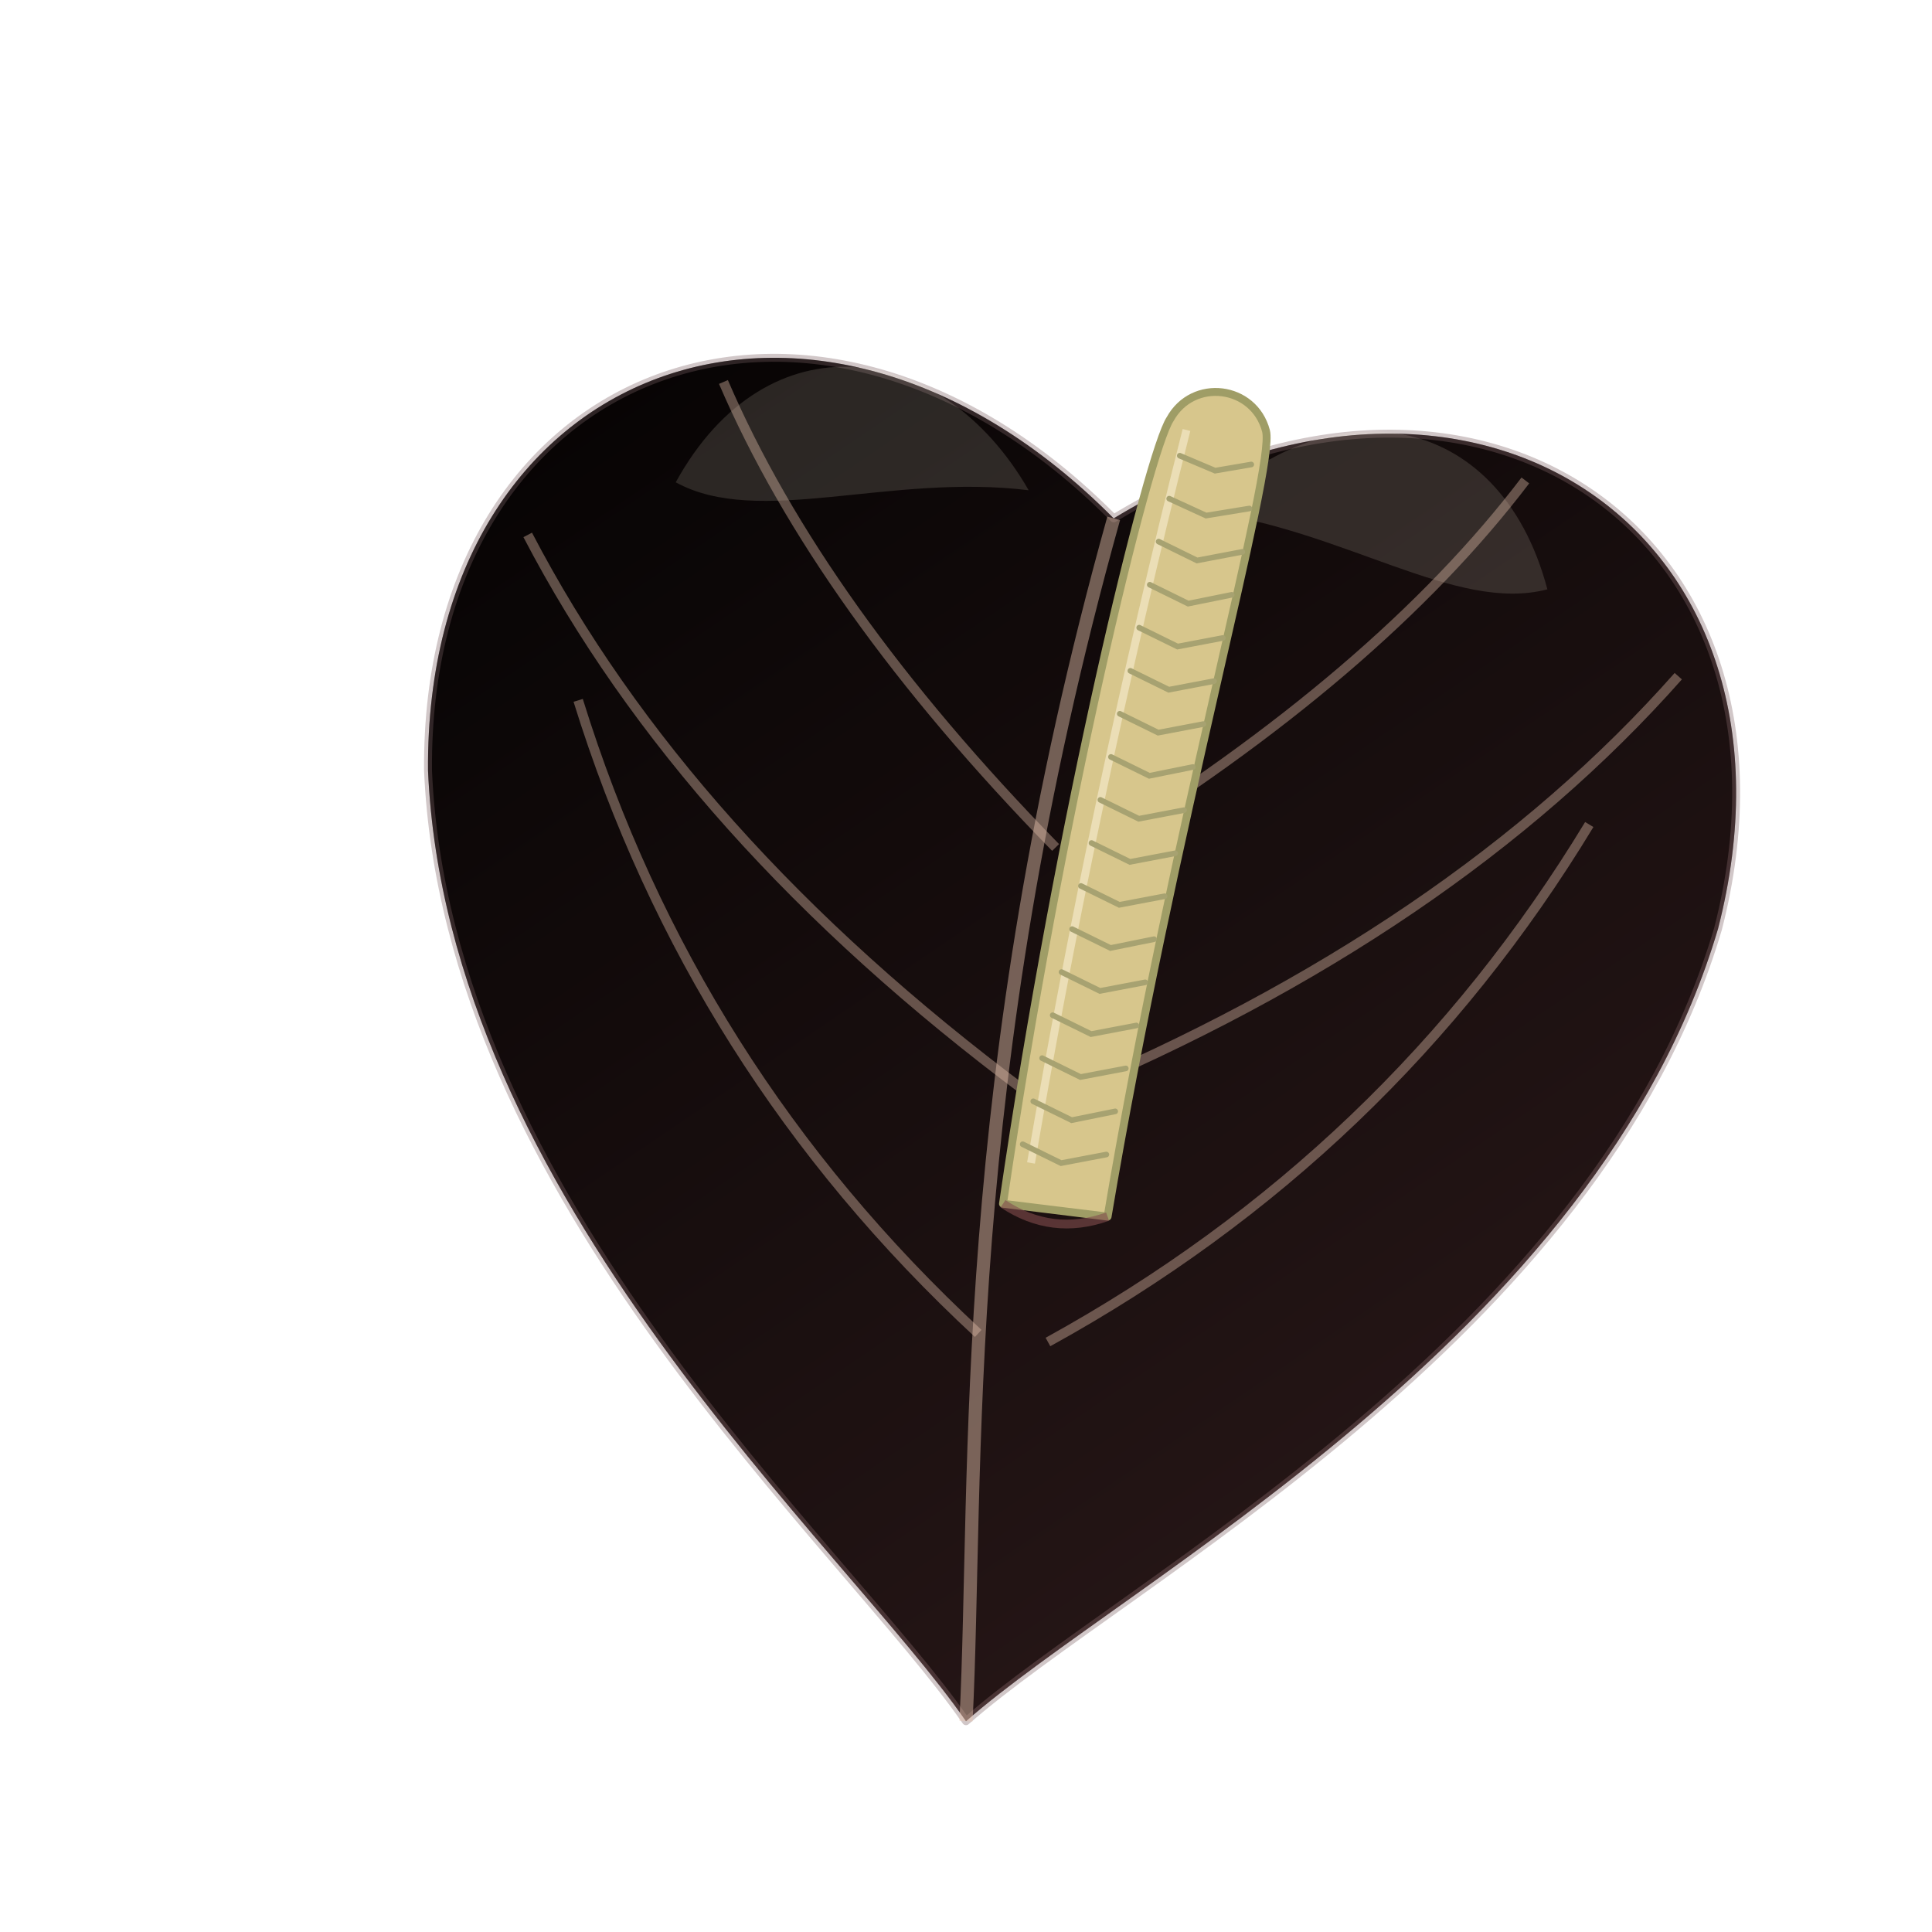
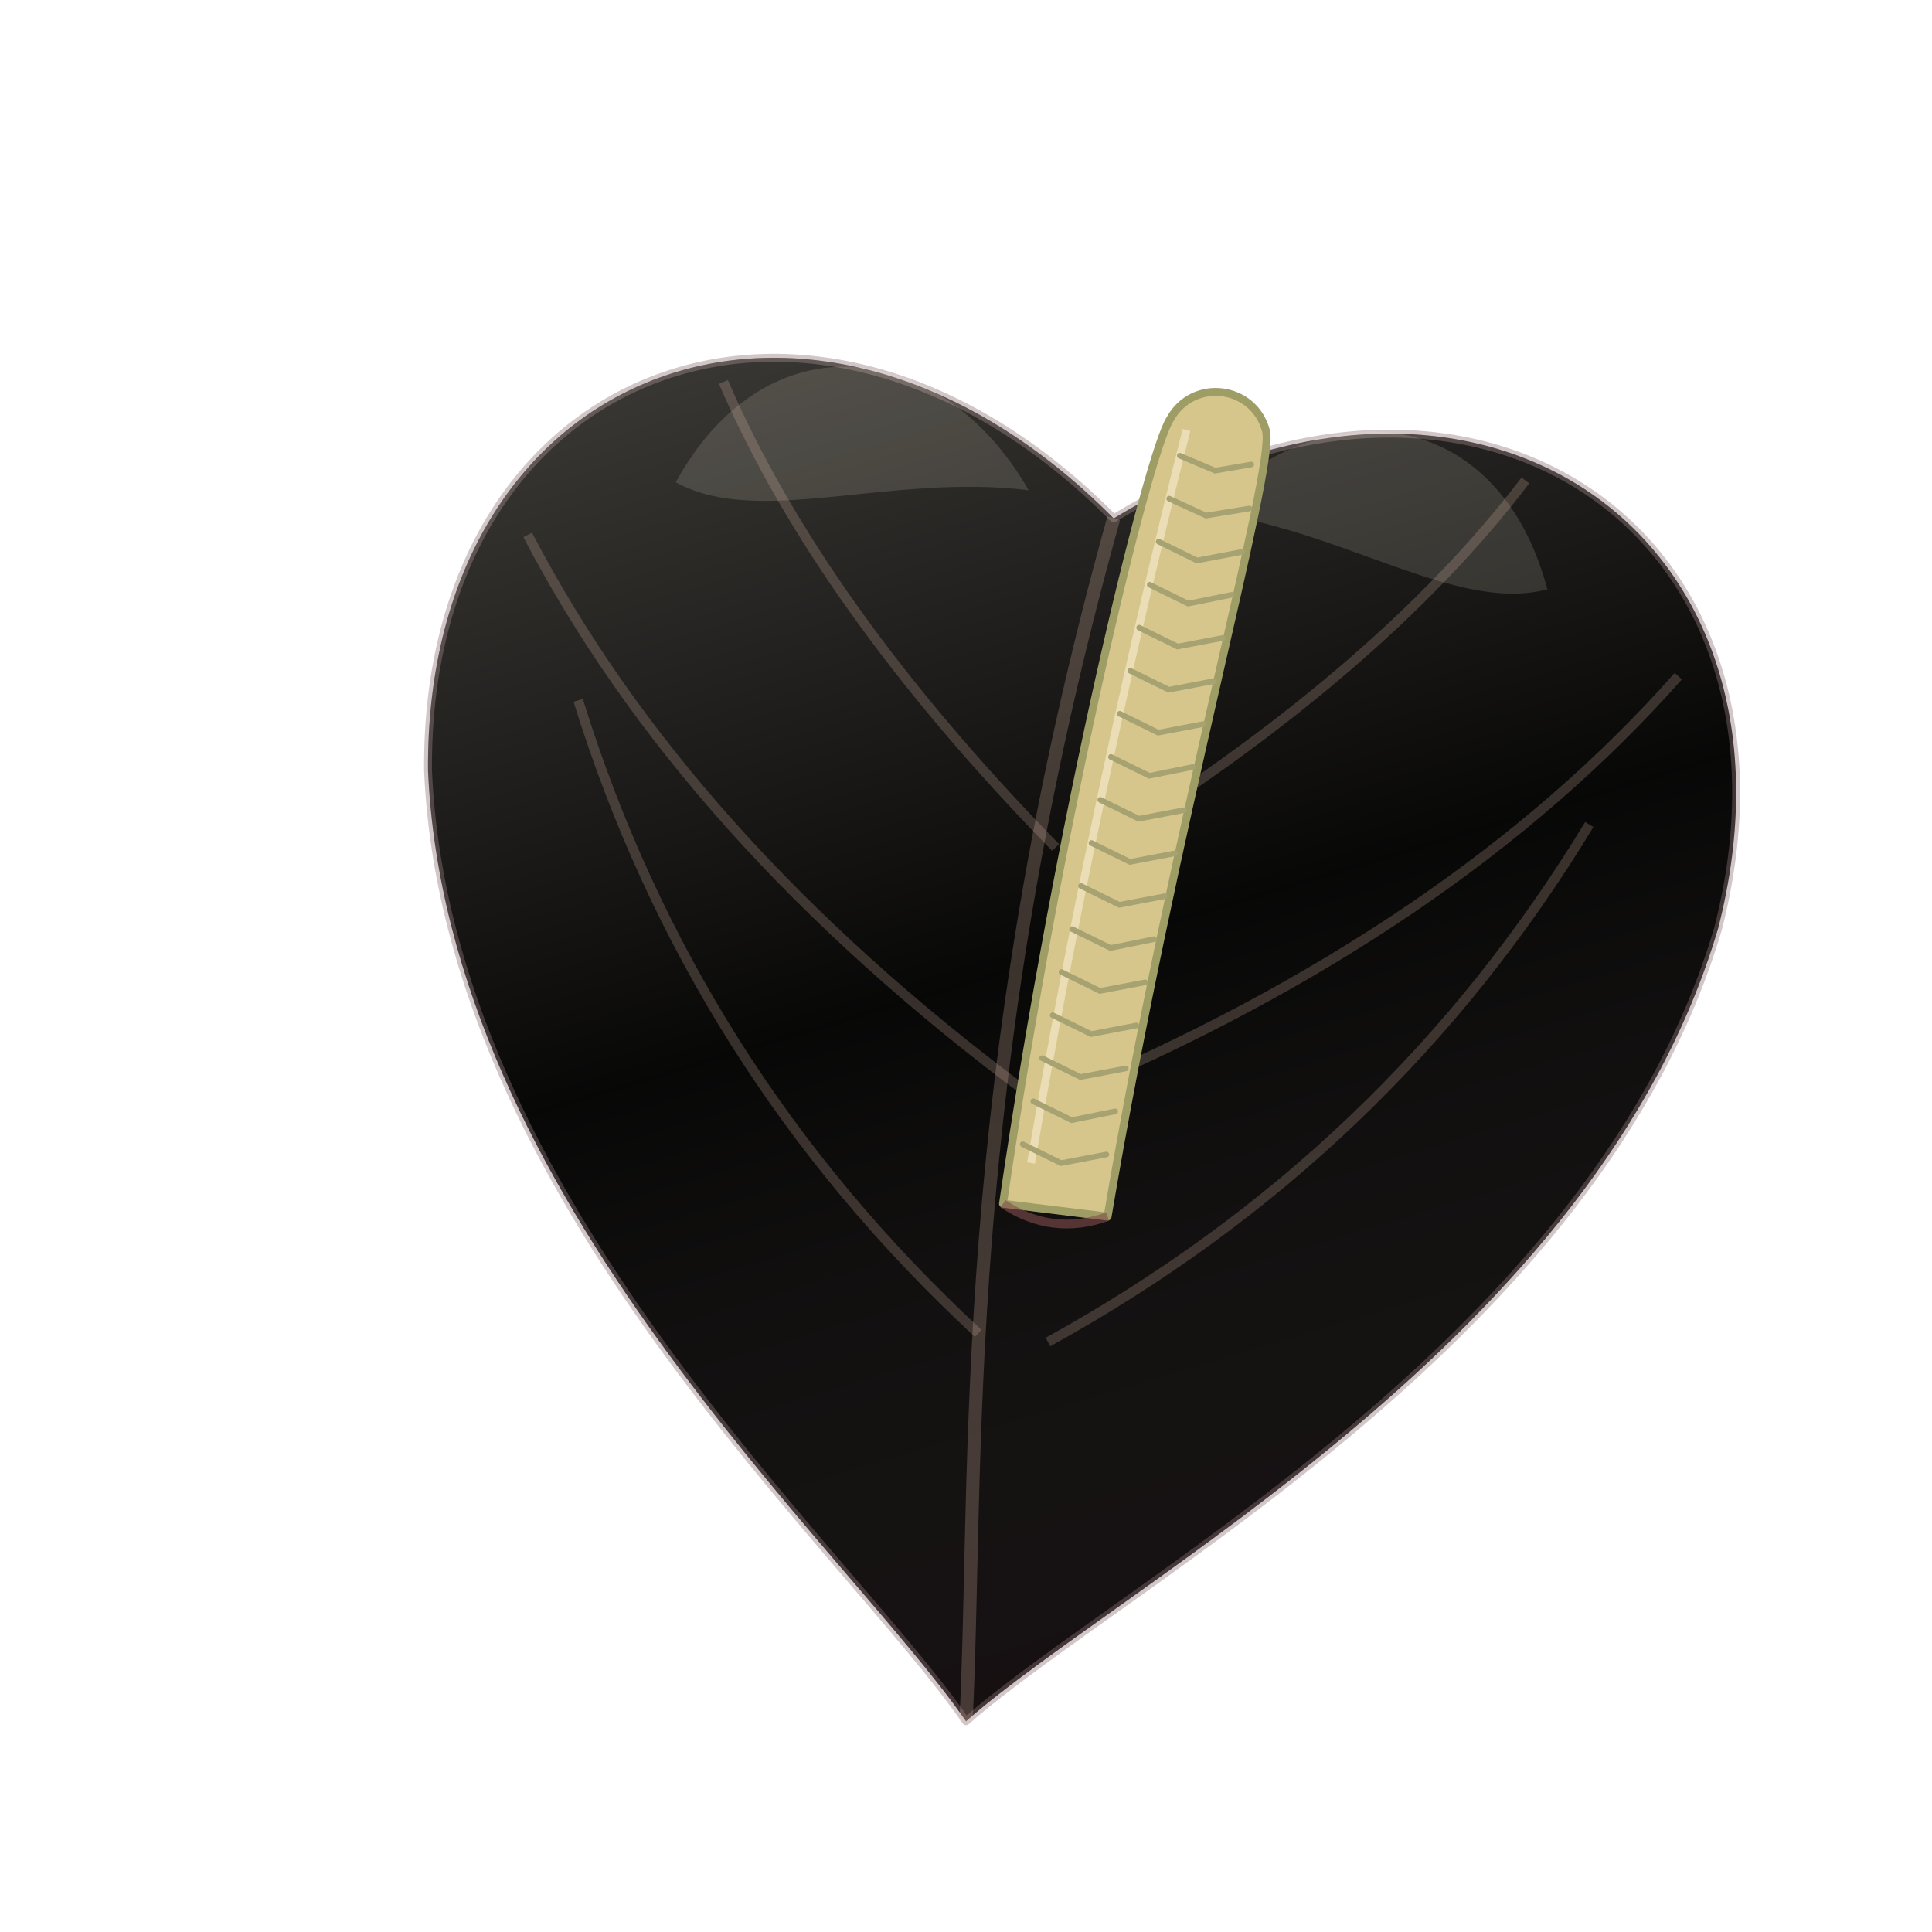
<svg xmlns="http://www.w3.org/2000/svg" width="110" height="110" viewBox="0 0 110 110">
  <defs>
    <linearGradient id="anthurium-fold" gradientUnits="userSpaceOnUse" x1="15" y1="10" x2="85" y2="90">
      <stop offset="0" stop-color="__COLOR__" />
      <stop offset="1" stop-color="#824c4d" />
    </linearGradient>
+     <linearGradient id="anthurium-plane" x1=".15" y1="0" x2=".6" y2="1">
+       <stop stop-color="#fff5e5" stop-opacity=".23" />
+       <stop offset=".48" stop-color="#fff5e5" stop-opacity=".03" />
+       <stop offset="1" stop-color="#76515c" stop-opacity=".18" />
+     </linearGradient>
  </defs>
  <g transform="rotate(7 55 98)">
    <path d="M55 98 C47 89 22 72 18 48 C15 25 36 14 55 29 C74 14 95 25 92 48 C88 72 63 89 55 98 Z" fill="__COLOR__" stroke="#8c7577" stroke-opacity=".4" stroke-width=".45" stroke-linejoin="round" />
-     <path d="M55 98 C47 89 22 72 18 48 C15 25 36 14 55 29 C74 14 95 25 92 48 C88 72 63 89 55 98 Z" fill="url(#anthurium-fold)" opacity="0.32" />
+     <path d="M55 98 C47 89 22 72 18 48 C15 25 36 14 55 29 C74 14 95 25 92 48 C88 72 63 89 55 98 Z" fill="url(#anthurium-plane)" />
    <path d="M30 30 C34 20 44 20 50 28 C42 28 35 32 30 30 Z" fill="#fff5df" opacity="0.14" />
    <path d="M60 28 C66 20 76 20 80 30 C75 32 68 28 60 28 Z" fill="#fff5df" opacity="0.14" />
-     <path d="M55 98 C54 84 50 62 55 29" fill="none" stroke="#eac6b1" stroke-width="0.75" stroke-opacity=".45" />
-     <path d="M53 76 Q35 63 26 43 M54 62 Q33 50 22 34 M54 48 Q39 36 32 24" fill="none" stroke="#eac6b1" stroke-width="0.55" stroke-opacity=".38" />
-     <path d="M57 76 Q75 63 84 43 M56 62 Q77 50 88 34 M56 48 Q71 36 78 24" fill="none" stroke="#eac6b1" stroke-width="0.55" stroke-opacity=".38" />
+     <path d="M55 98 C54 84 50 62 55 29" fill="none" stroke="#eac6b1" stroke-width="0.75" stroke-opacity=".23" />
+     <path d="M53 76 Q35 63 26 43 M54 62 Q33 50 22 34 M54 48 Q39 36 32 24" fill="none" stroke="#eac6b1" stroke-width="0.55" stroke-opacity=".21" />
+     <path d="M57 76 Q75 63 84 43 M56 62 Q77 50 88 34 M56 48 Q71 36 78 24" fill="none" stroke="#eac6b1" stroke-width="0.55" stroke-opacity=".21" />
    <path d="M53.5 68.5 C54 46 56.5 25 57.5 23 C58.5 20.5 62 20.5 63 23 C63.8 25 60.5 46 59.5 68.5 Z" fill="#d7c68c" stroke="#9f9d66" stroke-width=".45" stroke-linejoin="round" />
    <path d="M54.8 66 Q55.8 45 58.5 23.5" fill="none" stroke="#fff5df" stroke-width="0.45" opacity="0.5" />
    <g fill="none" stroke="#a7a271" stroke-width="0.32" stroke-linecap="round">
      <path d="M54.2 65 L56.5 65.8 L59.0 65" />
      <path d="M54.5 62.5 L56.8 63.3 L59.2 62.5" />
      <path d="M54.7 60 L57.0 60.8 L59.5 60" />
      <path d="M55.0 57.5 L57.3 58.3 L59.8 57.5" />
      <path d="M55.2 55 L57.5 55.8 L60.0 55" />
      <path d="M55.5 52.5 L57.8 53.3 L60.2 52.5" />
      <path d="M55.7 50 L58.0 50.8 L60.5 50" />
      <path d="M56.0 47.5 L58.3 48.3 L60.8 47.5" />
      <path d="M56.2 45 L58.5 45.8 L61.0 45" />
      <path d="M56.5 42.5 L58.8 43.3 L61.2 42.5" />
      <path d="M56.7 40 L59.0 40.8 L61.5 40" />
      <path d="M57.0 37.5 L59.3 38.3 L61.8 37.5" />
      <path d="M57.2 35 L59.5 35.8 L62.0 35" />
      <path d="M57.5 32.5 L59.8 33.3 L62.2 32.5" />
      <path d="M57.7 30 L60.0 30.8 L62.5 30" />
      <path d="M58.0 27.5 L60.2 28.2 L62.6 27.5" />
      <path d="M58.3 25 L60.4 25.6 L62.4 25" />
    </g>
    <path d="M53.5 68.5 Q56.5 70 59.5 68.5" fill="none" stroke="#824c4d" stroke-width="0.5" opacity="0.6" />
  </g>
</svg>
